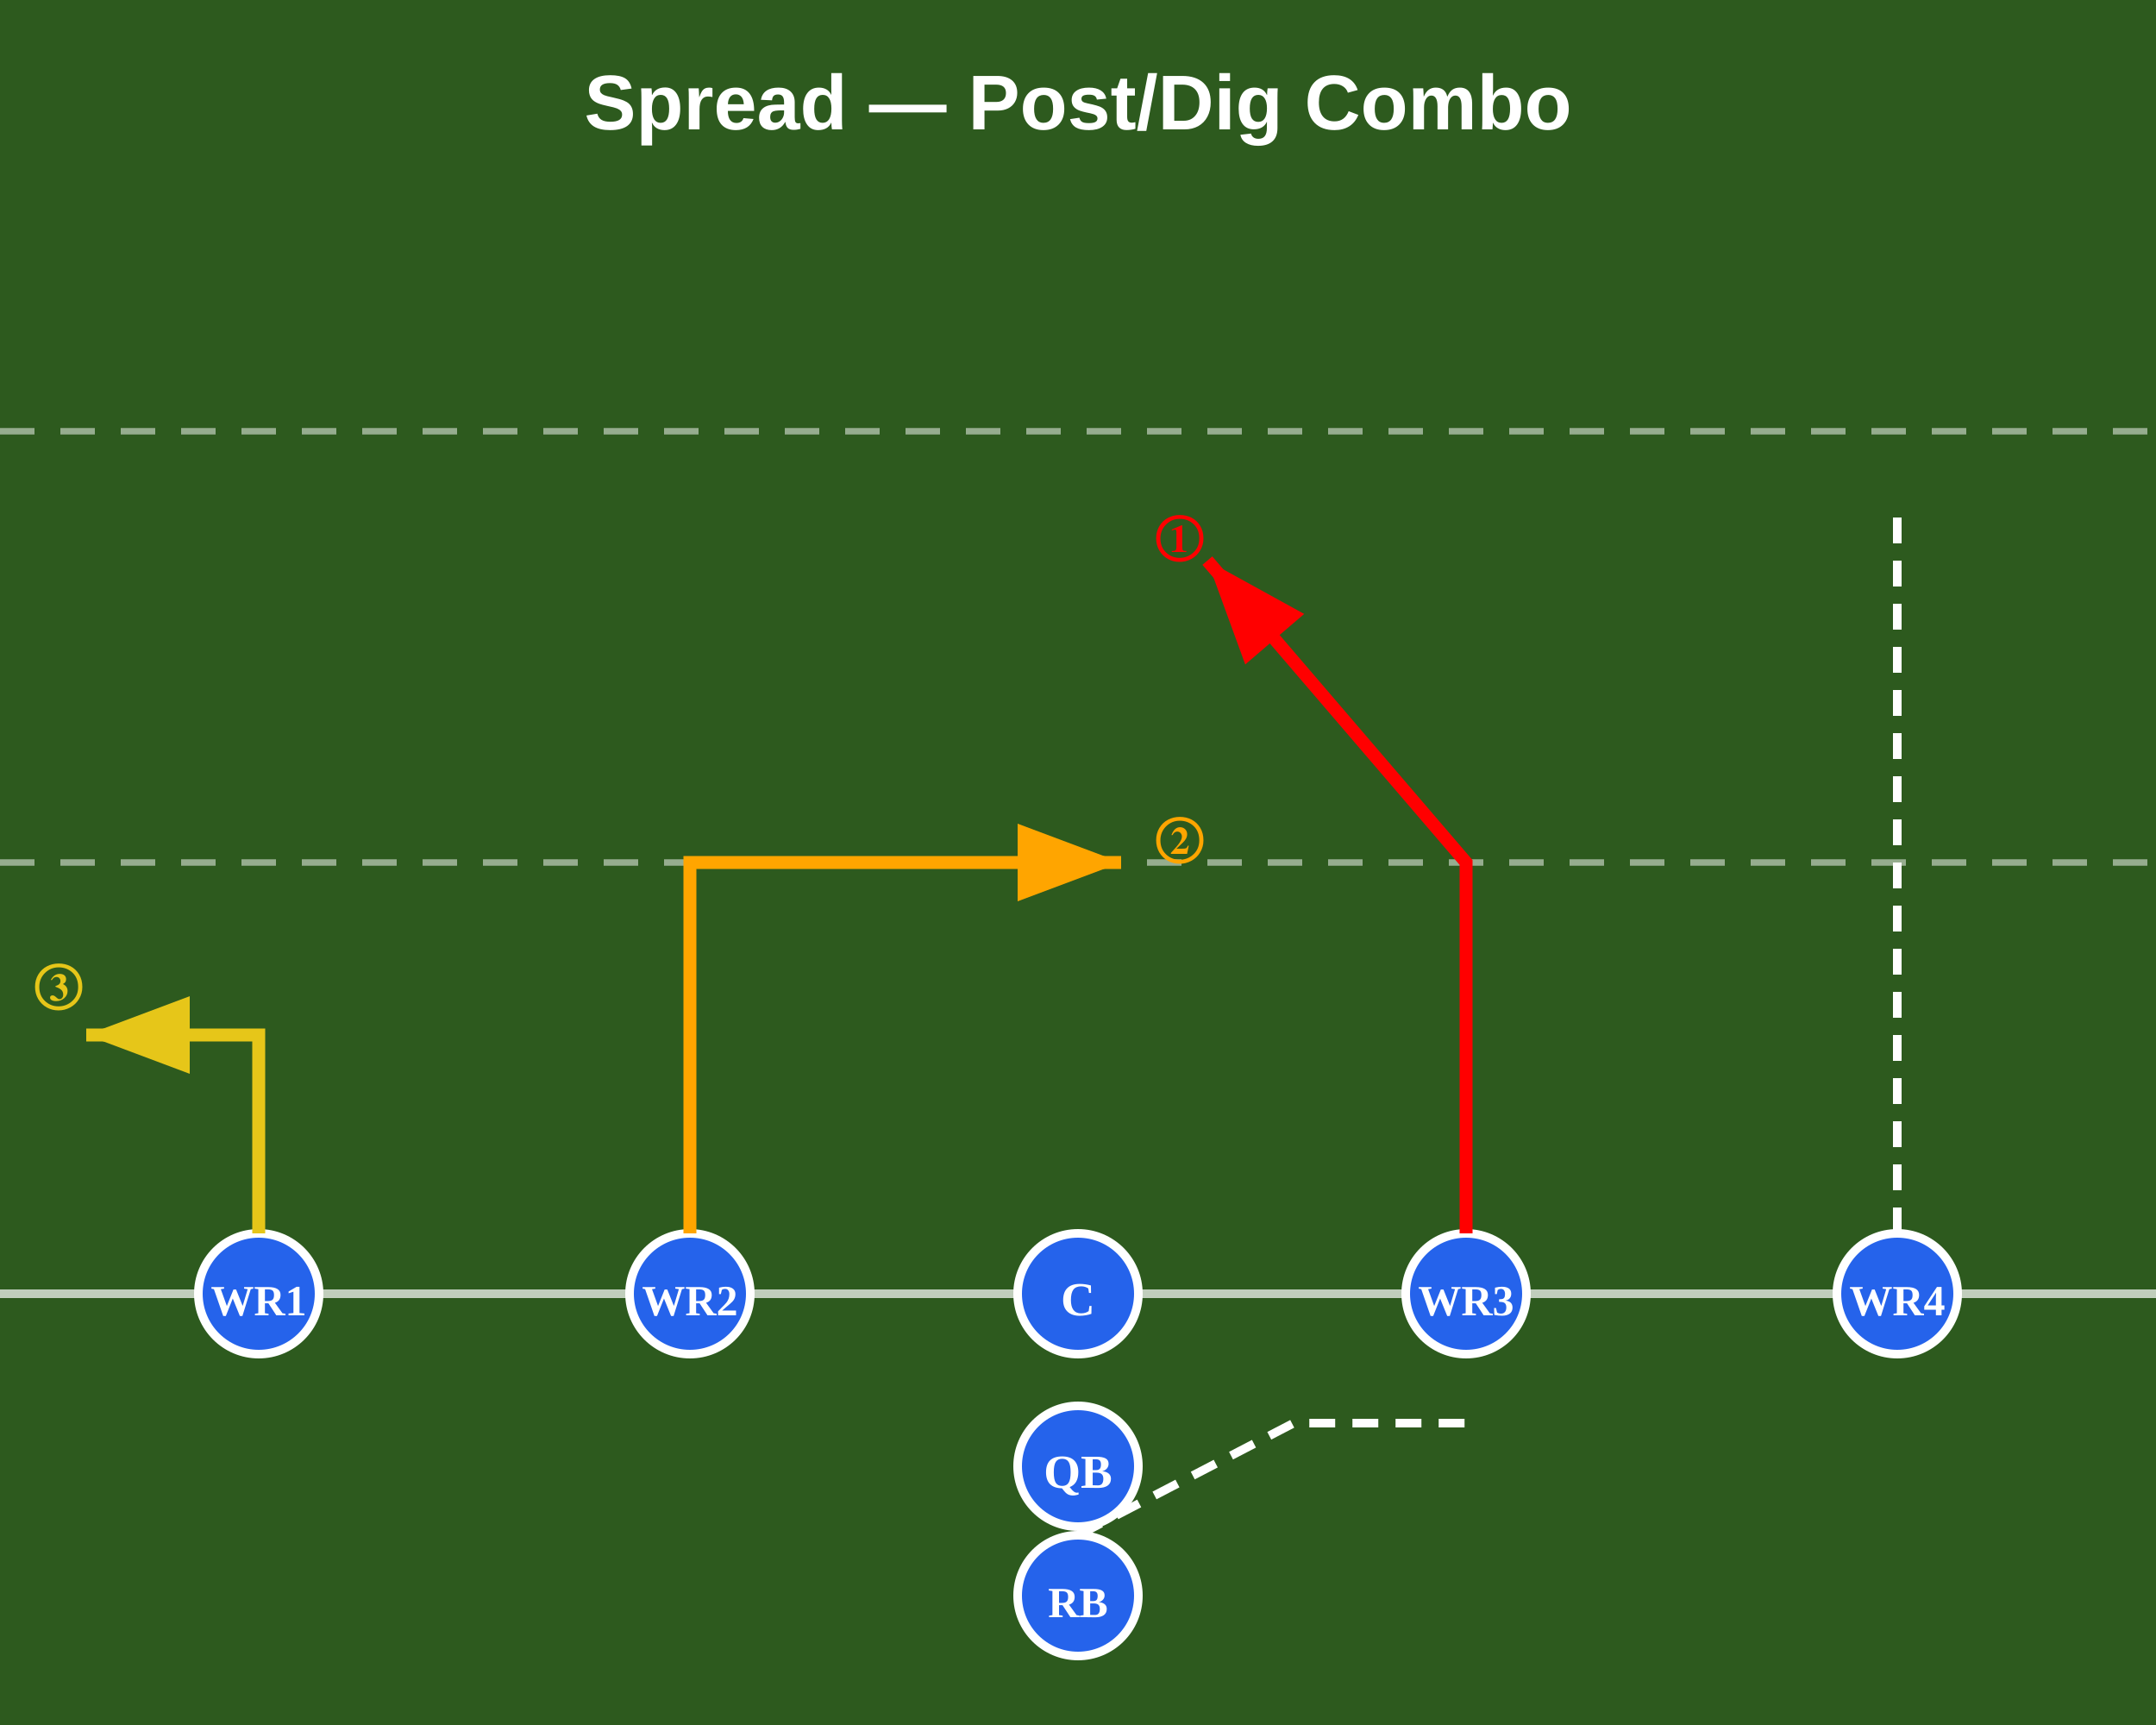
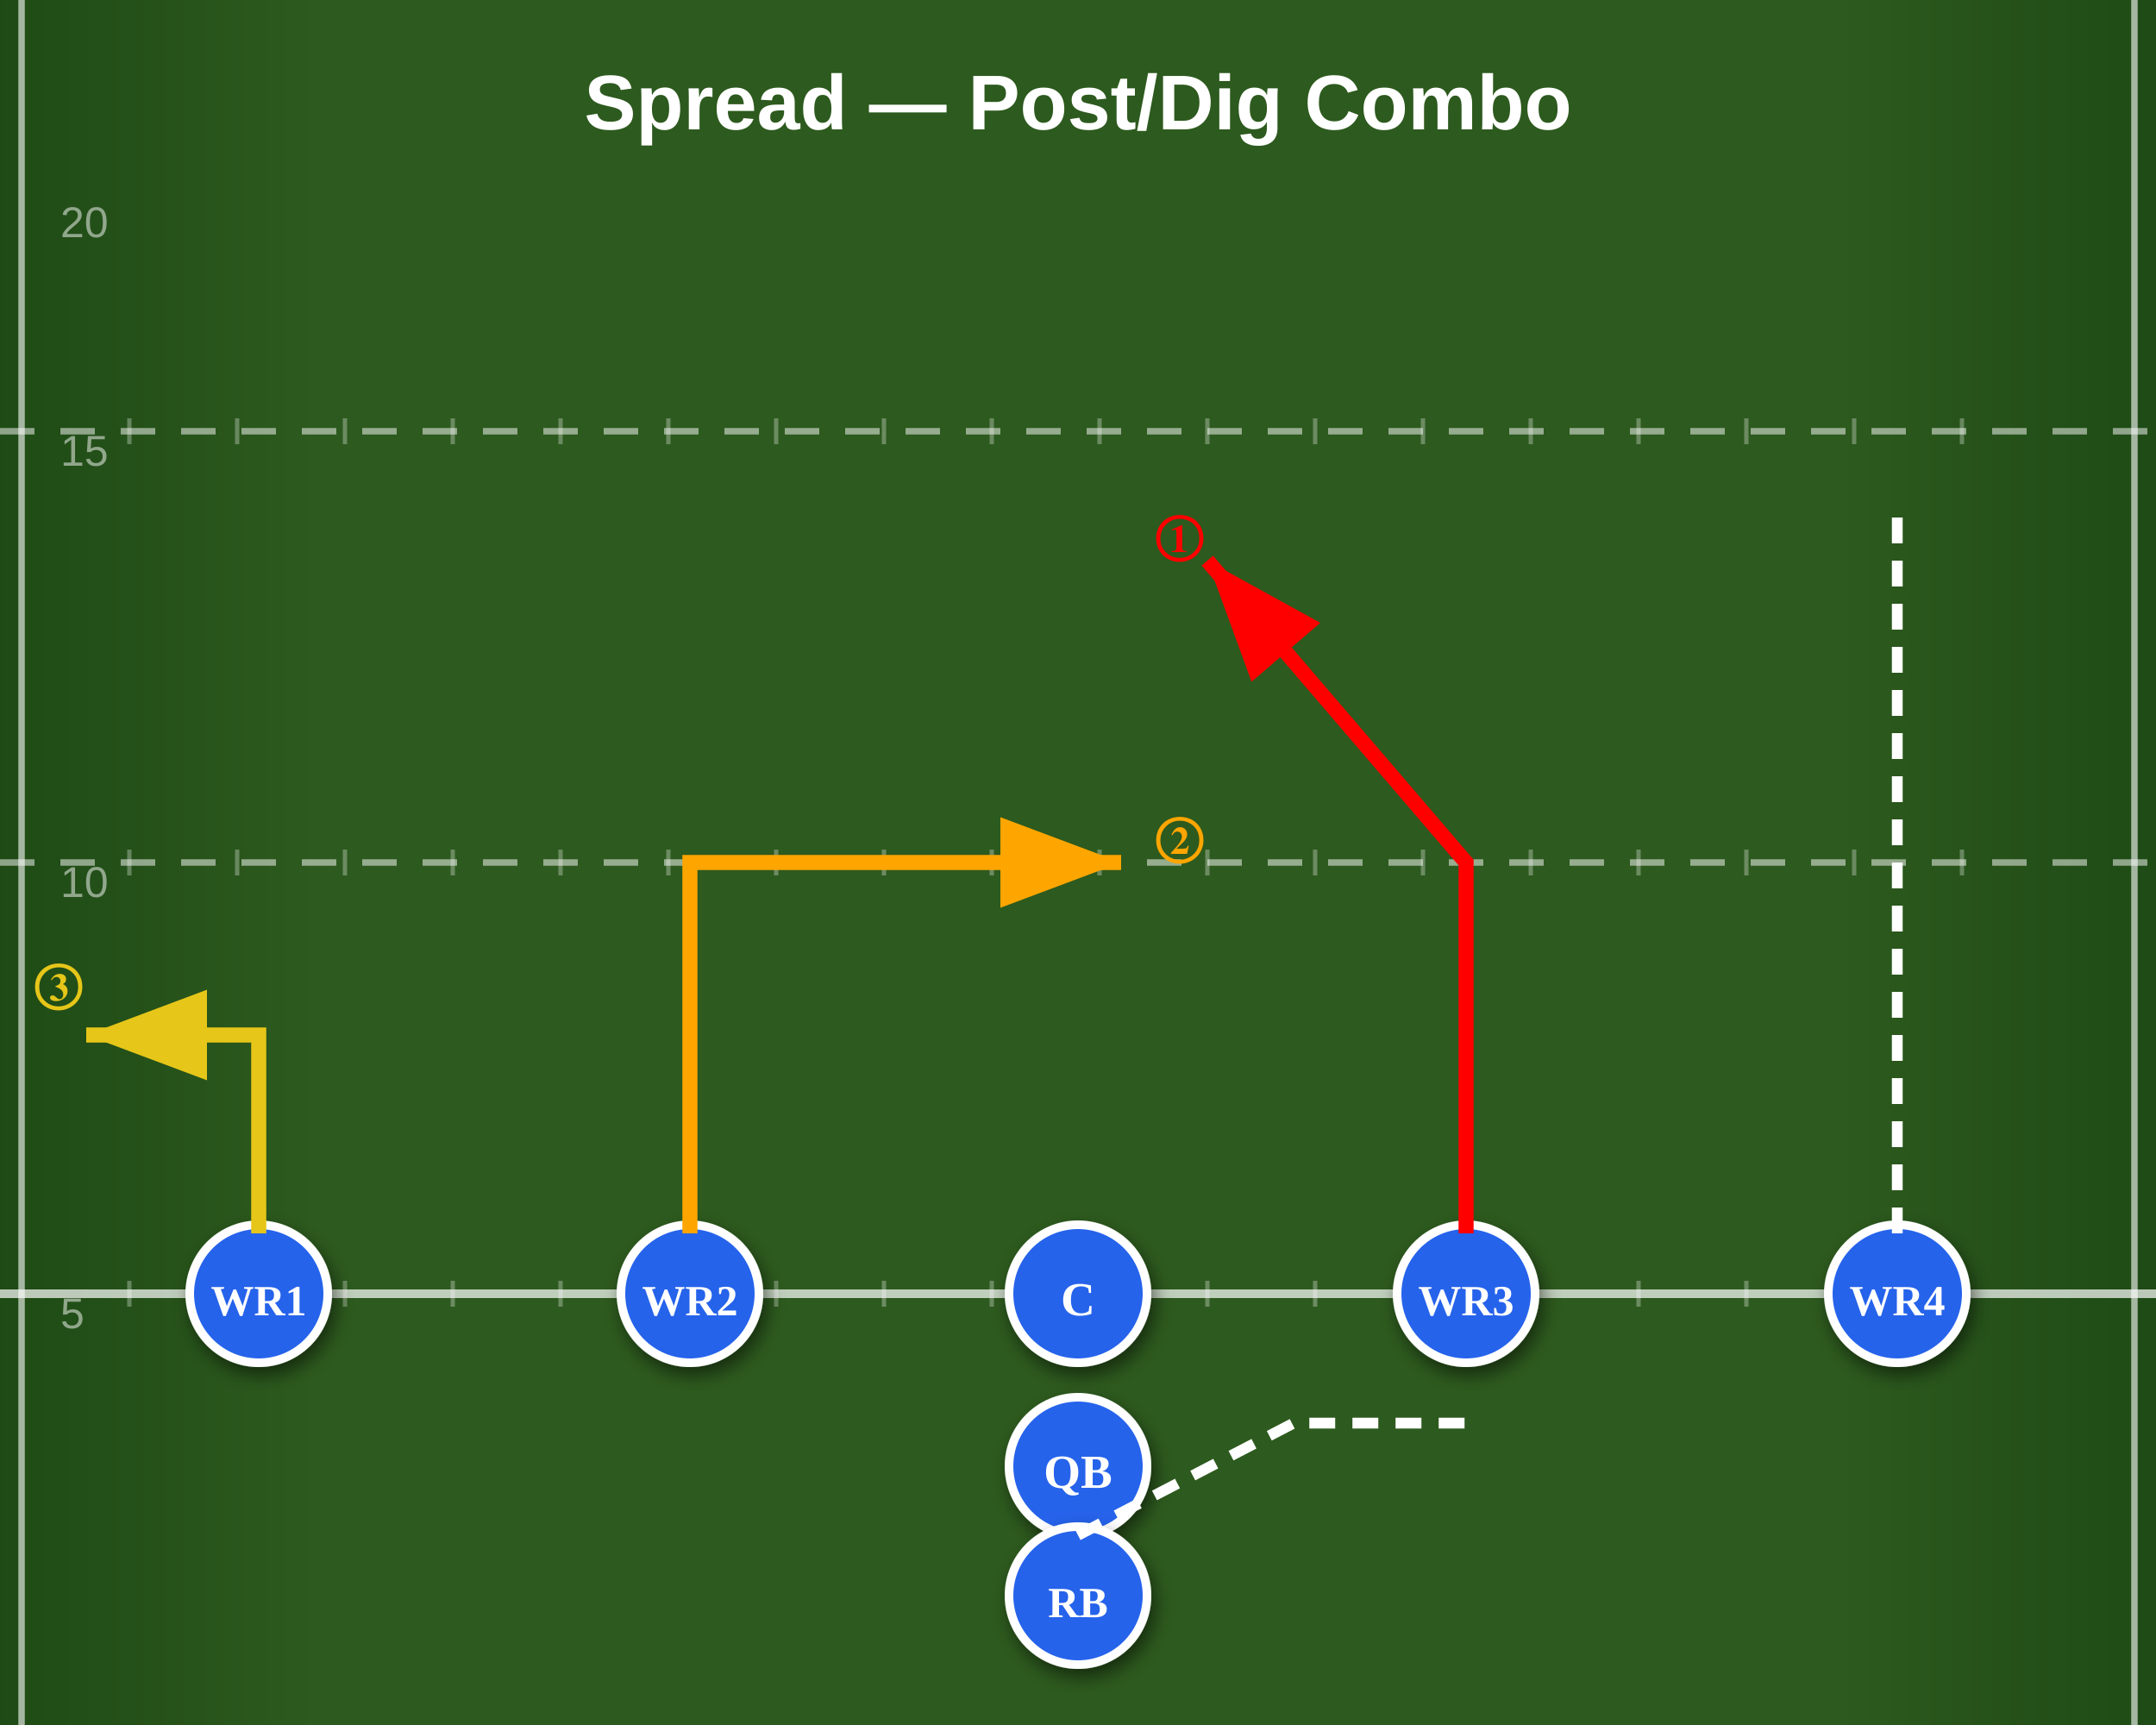
<svg xmlns="http://www.w3.org/2000/svg" viewBox="0 0 500 400">
  <defs>
    <marker id="ar" markerWidth="8" markerHeight="6" refX="8" refY="3" orient="auto">
      <polygon points="0 0, 8 3, 0 6" fill="red" />
    </marker>
    <marker id="ao" markerWidth="8" markerHeight="6" refX="8" refY="3" orient="auto">
      <polygon points="0 0, 8 3, 0 6" fill="orange" />
    </marker>
    <marker id="ay" markerWidth="8" markerHeight="6" refX="8" refY="3" orient="auto">
      <polygon points="0 0, 8 3, 0 6" fill="#e6c619" />
    </marker>
+     <linearGradient id="fieldGrad" x1="0" y1="0" x2="1" y2="0">
+       <stop offset="0%" stop-color="#1e4a15" />
+       <stop offset="15%" stop-color="#2d5a1e" />
+       <stop offset="85%" stop-color="#2d5a1e" />
+       <stop offset="100%" stop-color="#1e4a15" />
+     </linearGradient>
+     <filter id="dropShadow" x="-20%" y="-20%" width="140%" height="140%">
+       <feDropShadow dx="1" dy="2" stdDeviation="2" flood-color="#000" flood-opacity="0.5" />
+     </filter>
  </defs>
-   <rect width="500" height="400" fill="#2d5a1e" />
+   <rect width="500" height="400" fill="url(#fieldGrad)" />
+   <line x1="5" y1="0" x2="5" y2="400" stroke="white" stroke-width="1.5" opacity="0.6" />
+   <line x1="495" y1="0" x2="495" y2="400" stroke="white" stroke-width="1.5" opacity="0.6" />
+   <text x="14" y="308" fill="white" font-family="Arial" font-size="10" opacity="0.5">5</text>
+   <text x="14" y="208" fill="white" font-family="Arial" font-size="10" opacity="0.5">10</text>
+   <text x="14" y="108" fill="white" font-family="Arial" font-size="10" opacity="0.5">15</text>
+   <text x="14" y="55" fill="white" font-family="Arial" font-size="10" opacity="0.5">20</text>
+   <line x1="30" y1="97" x2="30" y2="103" stroke="white" stroke-width="1" opacity="0.3" />
+   <line x1="55" y1="97" x2="55" y2="103" stroke="white" stroke-width="1" opacity="0.3" />
+   <line x1="80" y1="97" x2="80" y2="103" stroke="white" stroke-width="1" opacity="0.3" />
+   <line x1="105" y1="97" x2="105" y2="103" stroke="white" stroke-width="1" opacity="0.3" />
+   <line x1="130" y1="97" x2="130" y2="103" stroke="white" stroke-width="1" opacity="0.3" />
+   <line x1="155" y1="97" x2="155" y2="103" stroke="white" stroke-width="1" opacity="0.3" />
+   <line x1="180" y1="97" x2="180" y2="103" stroke="white" stroke-width="1" opacity="0.3" />
+   <line x1="205" y1="97" x2="205" y2="103" stroke="white" stroke-width="1" opacity="0.3" />
+   <line x1="230" y1="97" x2="230" y2="103" stroke="white" stroke-width="1" opacity="0.3" />
+   <line x1="255" y1="97" x2="255" y2="103" stroke="white" stroke-width="1" opacity="0.3" />
+   <line x1="280" y1="97" x2="280" y2="103" stroke="white" stroke-width="1" opacity="0.3" />
+   <line x1="305" y1="97" x2="305" y2="103" stroke="white" stroke-width="1" opacity="0.3" />
+   <line x1="330" y1="97" x2="330" y2="103" stroke="white" stroke-width="1" opacity="0.3" />
+   <line x1="355" y1="97" x2="355" y2="103" stroke="white" stroke-width="1" opacity="0.3" />
+   <line x1="380" y1="97" x2="380" y2="103" stroke="white" stroke-width="1" opacity="0.3" />
+   <line x1="405" y1="97" x2="405" y2="103" stroke="white" stroke-width="1" opacity="0.3" />
+   <line x1="430" y1="97" x2="430" y2="103" stroke="white" stroke-width="1" opacity="0.3" />
+   <line x1="455" y1="97" x2="455" y2="103" stroke="white" stroke-width="1" opacity="0.3" />
+   <line x1="30" y1="197" x2="30" y2="203" stroke="white" stroke-width="1" opacity="0.3" />
+   <line x1="55" y1="197" x2="55" y2="203" stroke="white" stroke-width="1" opacity="0.3" />
+   <line x1="80" y1="197" x2="80" y2="203" stroke="white" stroke-width="1" opacity="0.3" />
+   <line x1="105" y1="197" x2="105" y2="203" stroke="white" stroke-width="1" opacity="0.3" />
+   <line x1="130" y1="197" x2="130" y2="203" stroke="white" stroke-width="1" opacity="0.3" />
+   <line x1="155" y1="197" x2="155" y2="203" stroke="white" stroke-width="1" opacity="0.3" />
+   <line x1="180" y1="197" x2="180" y2="203" stroke="white" stroke-width="1" opacity="0.3" />
+   <line x1="205" y1="197" x2="205" y2="203" stroke="white" stroke-width="1" opacity="0.3" />
+   <line x1="230" y1="197" x2="230" y2="203" stroke="white" stroke-width="1" opacity="0.3" />
+   <line x1="255" y1="197" x2="255" y2="203" stroke="white" stroke-width="1" opacity="0.3" />
+   <line x1="280" y1="197" x2="280" y2="203" stroke="white" stroke-width="1" opacity="0.3" />
+   <line x1="305" y1="197" x2="305" y2="203" stroke="white" stroke-width="1" opacity="0.3" />
+   <line x1="330" y1="197" x2="330" y2="203" stroke="white" stroke-width="1" opacity="0.3" />
+   <line x1="355" y1="197" x2="355" y2="203" stroke="white" stroke-width="1" opacity="0.3" />
+   <line x1="380" y1="197" x2="380" y2="203" stroke="white" stroke-width="1" opacity="0.3" />
+   <line x1="405" y1="197" x2="405" y2="203" stroke="white" stroke-width="1" opacity="0.3" />
+   <line x1="430" y1="197" x2="430" y2="203" stroke="white" stroke-width="1" opacity="0.3" />
+   <line x1="455" y1="197" x2="455" y2="203" stroke="white" stroke-width="1" opacity="0.3" />
+   <line x1="30" y1="297" x2="30" y2="303" stroke="white" stroke-width="1" opacity="0.3" />
+   <line x1="55" y1="297" x2="55" y2="303" stroke="white" stroke-width="1" opacity="0.3" />
+   <line x1="80" y1="297" x2="80" y2="303" stroke="white" stroke-width="1" opacity="0.3" />
+   <line x1="105" y1="297" x2="105" y2="303" stroke="white" stroke-width="1" opacity="0.3" />
+   <line x1="130" y1="297" x2="130" y2="303" stroke="white" stroke-width="1" opacity="0.3" />
+   <line x1="155" y1="297" x2="155" y2="303" stroke="white" stroke-width="1" opacity="0.3" />
+   <line x1="180" y1="297" x2="180" y2="303" stroke="white" stroke-width="1" opacity="0.3" />
+   <line x1="205" y1="297" x2="205" y2="303" stroke="white" stroke-width="1" opacity="0.3" />
+   <line x1="230" y1="297" x2="230" y2="303" stroke="white" stroke-width="1" opacity="0.3" />
+   <line x1="255" y1="297" x2="255" y2="303" stroke="white" stroke-width="1" opacity="0.3" />
+   <line x1="280" y1="297" x2="280" y2="303" stroke="white" stroke-width="1" opacity="0.3" />
+   <line x1="305" y1="297" x2="305" y2="303" stroke="white" stroke-width="1" opacity="0.3" />
+   <line x1="330" y1="297" x2="330" y2="303" stroke="white" stroke-width="1" opacity="0.3" />
+   <line x1="355" y1="297" x2="355" y2="303" stroke="white" stroke-width="1" opacity="0.3" />
+   <line x1="380" y1="297" x2="380" y2="303" stroke="white" stroke-width="1" opacity="0.3" />
+   <line x1="405" y1="297" x2="405" y2="303" stroke="white" stroke-width="1" opacity="0.3" />
+   <line x1="430" y1="297" x2="430" y2="303" stroke="white" stroke-width="1" opacity="0.3" />
+   <line x1="455" y1="297" x2="455" y2="303" stroke="white" stroke-width="1" opacity="0.3" />
  <line x1="0" y1="100" x2="500" y2="100" stroke="white" stroke-width="1.5" stroke-dasharray="8,6" opacity="0.5" />
  <line x1="0" y1="200" x2="500" y2="200" stroke="white" stroke-width="1.5" stroke-dasharray="8,6" opacity="0.5" />
  <line x1="0" y1="300" x2="500" y2="300" stroke="white" stroke-width="2" opacity="0.7" />
  <text x="250" y="30" text-anchor="middle" fill="white" font-family="Arial" font-size="18" font-weight="bold">Spread — Post/Dig Combo</text>
-   <circle cx="250" cy="340" r="14" fill="#2563eb" stroke="white" stroke-width="2" />
+   <circle cx="250" cy="340" r="16" fill="#2563eb" stroke="white" stroke-width="2" filter="url(#dropShadow)" />
  <text x="250" y="345" text-anchor="middle" fill="white" font-size="11" font-weight="bold">QB</text>
-   <circle cx="250" cy="300" r="14" fill="#2563eb" stroke="white" stroke-width="2" />
+   <circle cx="250" cy="300" r="16" fill="#2563eb" stroke="white" stroke-width="2" filter="url(#dropShadow)" />
  <text x="250" y="305" text-anchor="middle" fill="white" font-size="11" font-weight="bold">C</text>
-   <circle cx="60" cy="300" r="14" fill="#2563eb" stroke="white" stroke-width="2" />
+   <circle cx="60" cy="300" r="16" fill="#2563eb" stroke="white" stroke-width="2" filter="url(#dropShadow)" />
  <text x="60" y="305" text-anchor="middle" fill="white" font-size="10" font-weight="bold">WR1</text>
-   <circle cx="160" cy="300" r="14" fill="#2563eb" stroke="white" stroke-width="2" />
+   <circle cx="160" cy="300" r="16" fill="#2563eb" stroke="white" stroke-width="2" filter="url(#dropShadow)" />
  <text x="160" y="305" text-anchor="middle" fill="white" font-size="10" font-weight="bold">WR2</text>
-   <circle cx="340" cy="300" r="14" fill="#2563eb" stroke="white" stroke-width="2" />
+   <circle cx="340" cy="300" r="16" fill="#2563eb" stroke="white" stroke-width="2" filter="url(#dropShadow)" />
  <text x="340" y="305" text-anchor="middle" fill="white" font-size="10" font-weight="bold">WR3</text>
-   <circle cx="440" cy="300" r="14" fill="#2563eb" stroke="white" stroke-width="2" />
+   <circle cx="440" cy="300" r="16" fill="#2563eb" stroke="white" stroke-width="2" filter="url(#dropShadow)" />
  <text x="440" y="305" text-anchor="middle" fill="white" font-size="10" font-weight="bold">WR4</text>
-   <circle cx="250" cy="370" r="14" fill="#2563eb" stroke="white" stroke-width="2" />
+   <circle cx="250" cy="370" r="16" fill="#2563eb" stroke="white" stroke-width="2" filter="url(#dropShadow)" />
  <text x="250" y="375" text-anchor="middle" fill="white" font-size="10" font-weight="bold">RB</text>
-   <polyline points="340,286 340,200 280,130" fill="none" stroke="red" stroke-width="3" marker-end="url(#ar)" />
+   <polyline points="340,286 340,200 280,130" fill="none" stroke="red" stroke-width="3.5" marker-end="url(#ar)" />
  <text x="268" y="128" fill="red" font-size="12" font-weight="bold">①</text>
-   <polyline points="160,286 160,200 260,200" fill="none" stroke="orange" stroke-width="3" marker-end="url(#ao)" />
+   <polyline points="160,286 160,200 260,200" fill="none" stroke="orange" stroke-width="3.5" marker-end="url(#ao)" />
  <text x="268" y="198" fill="orange" font-size="12" font-weight="bold">②</text>
-   <polyline points="60,286 60,240 20,240" fill="none" stroke="#e6c619" stroke-width="3" marker-end="url(#ay)" />
+   <polyline points="60,286 60,240 20,240" fill="none" stroke="#e6c619" stroke-width="3.5" marker-end="url(#ay)" />
  <text x="8" y="232" fill="#e6c619" font-size="12" font-weight="bold">③</text>
-   <polyline points="440,286 440,120" fill="none" stroke="white" stroke-width="2" stroke-dasharray="6,4" />
-   <polyline points="250,356 300,330 340,330" fill="none" stroke="white" stroke-width="2" stroke-dasharray="6,4" />
+   <polyline points="440,286 440,120" fill="none" stroke="white" stroke-width="2.5" stroke-dasharray="6,4" />
+   <polyline points="250,356 300,330 340,330" fill="none" stroke="white" stroke-width="2.5" stroke-dasharray="6,4" />
</svg>
